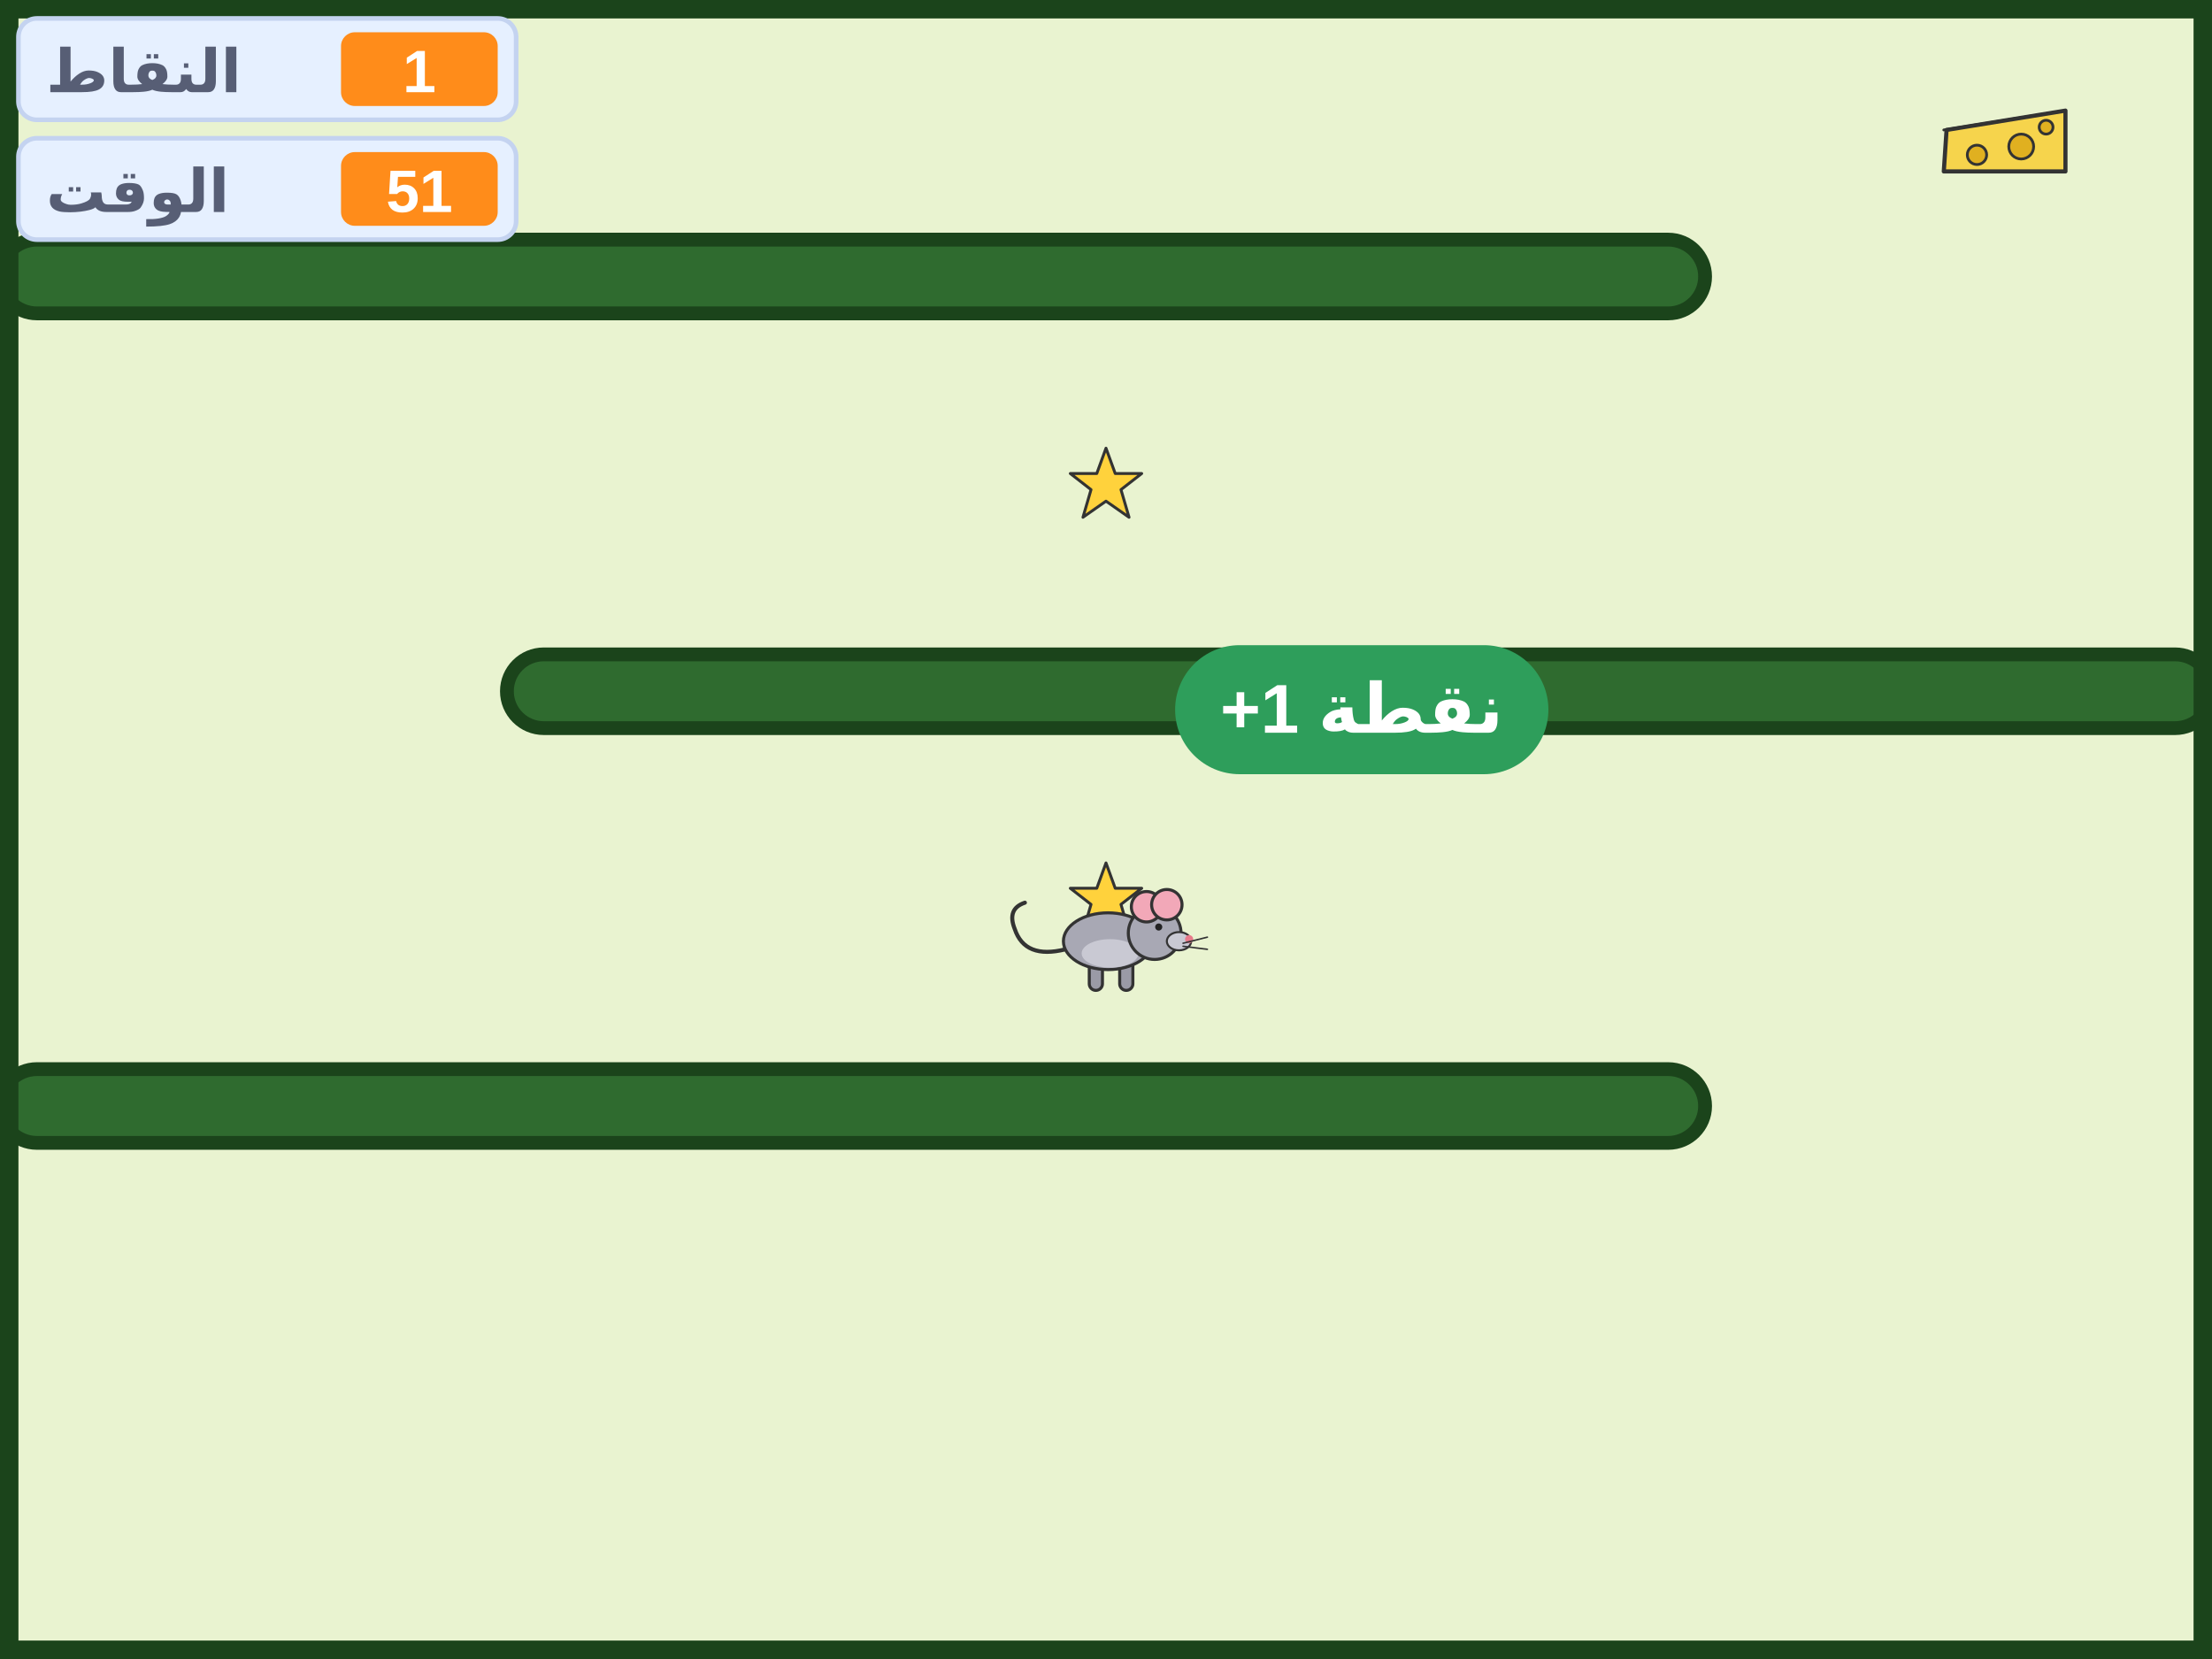
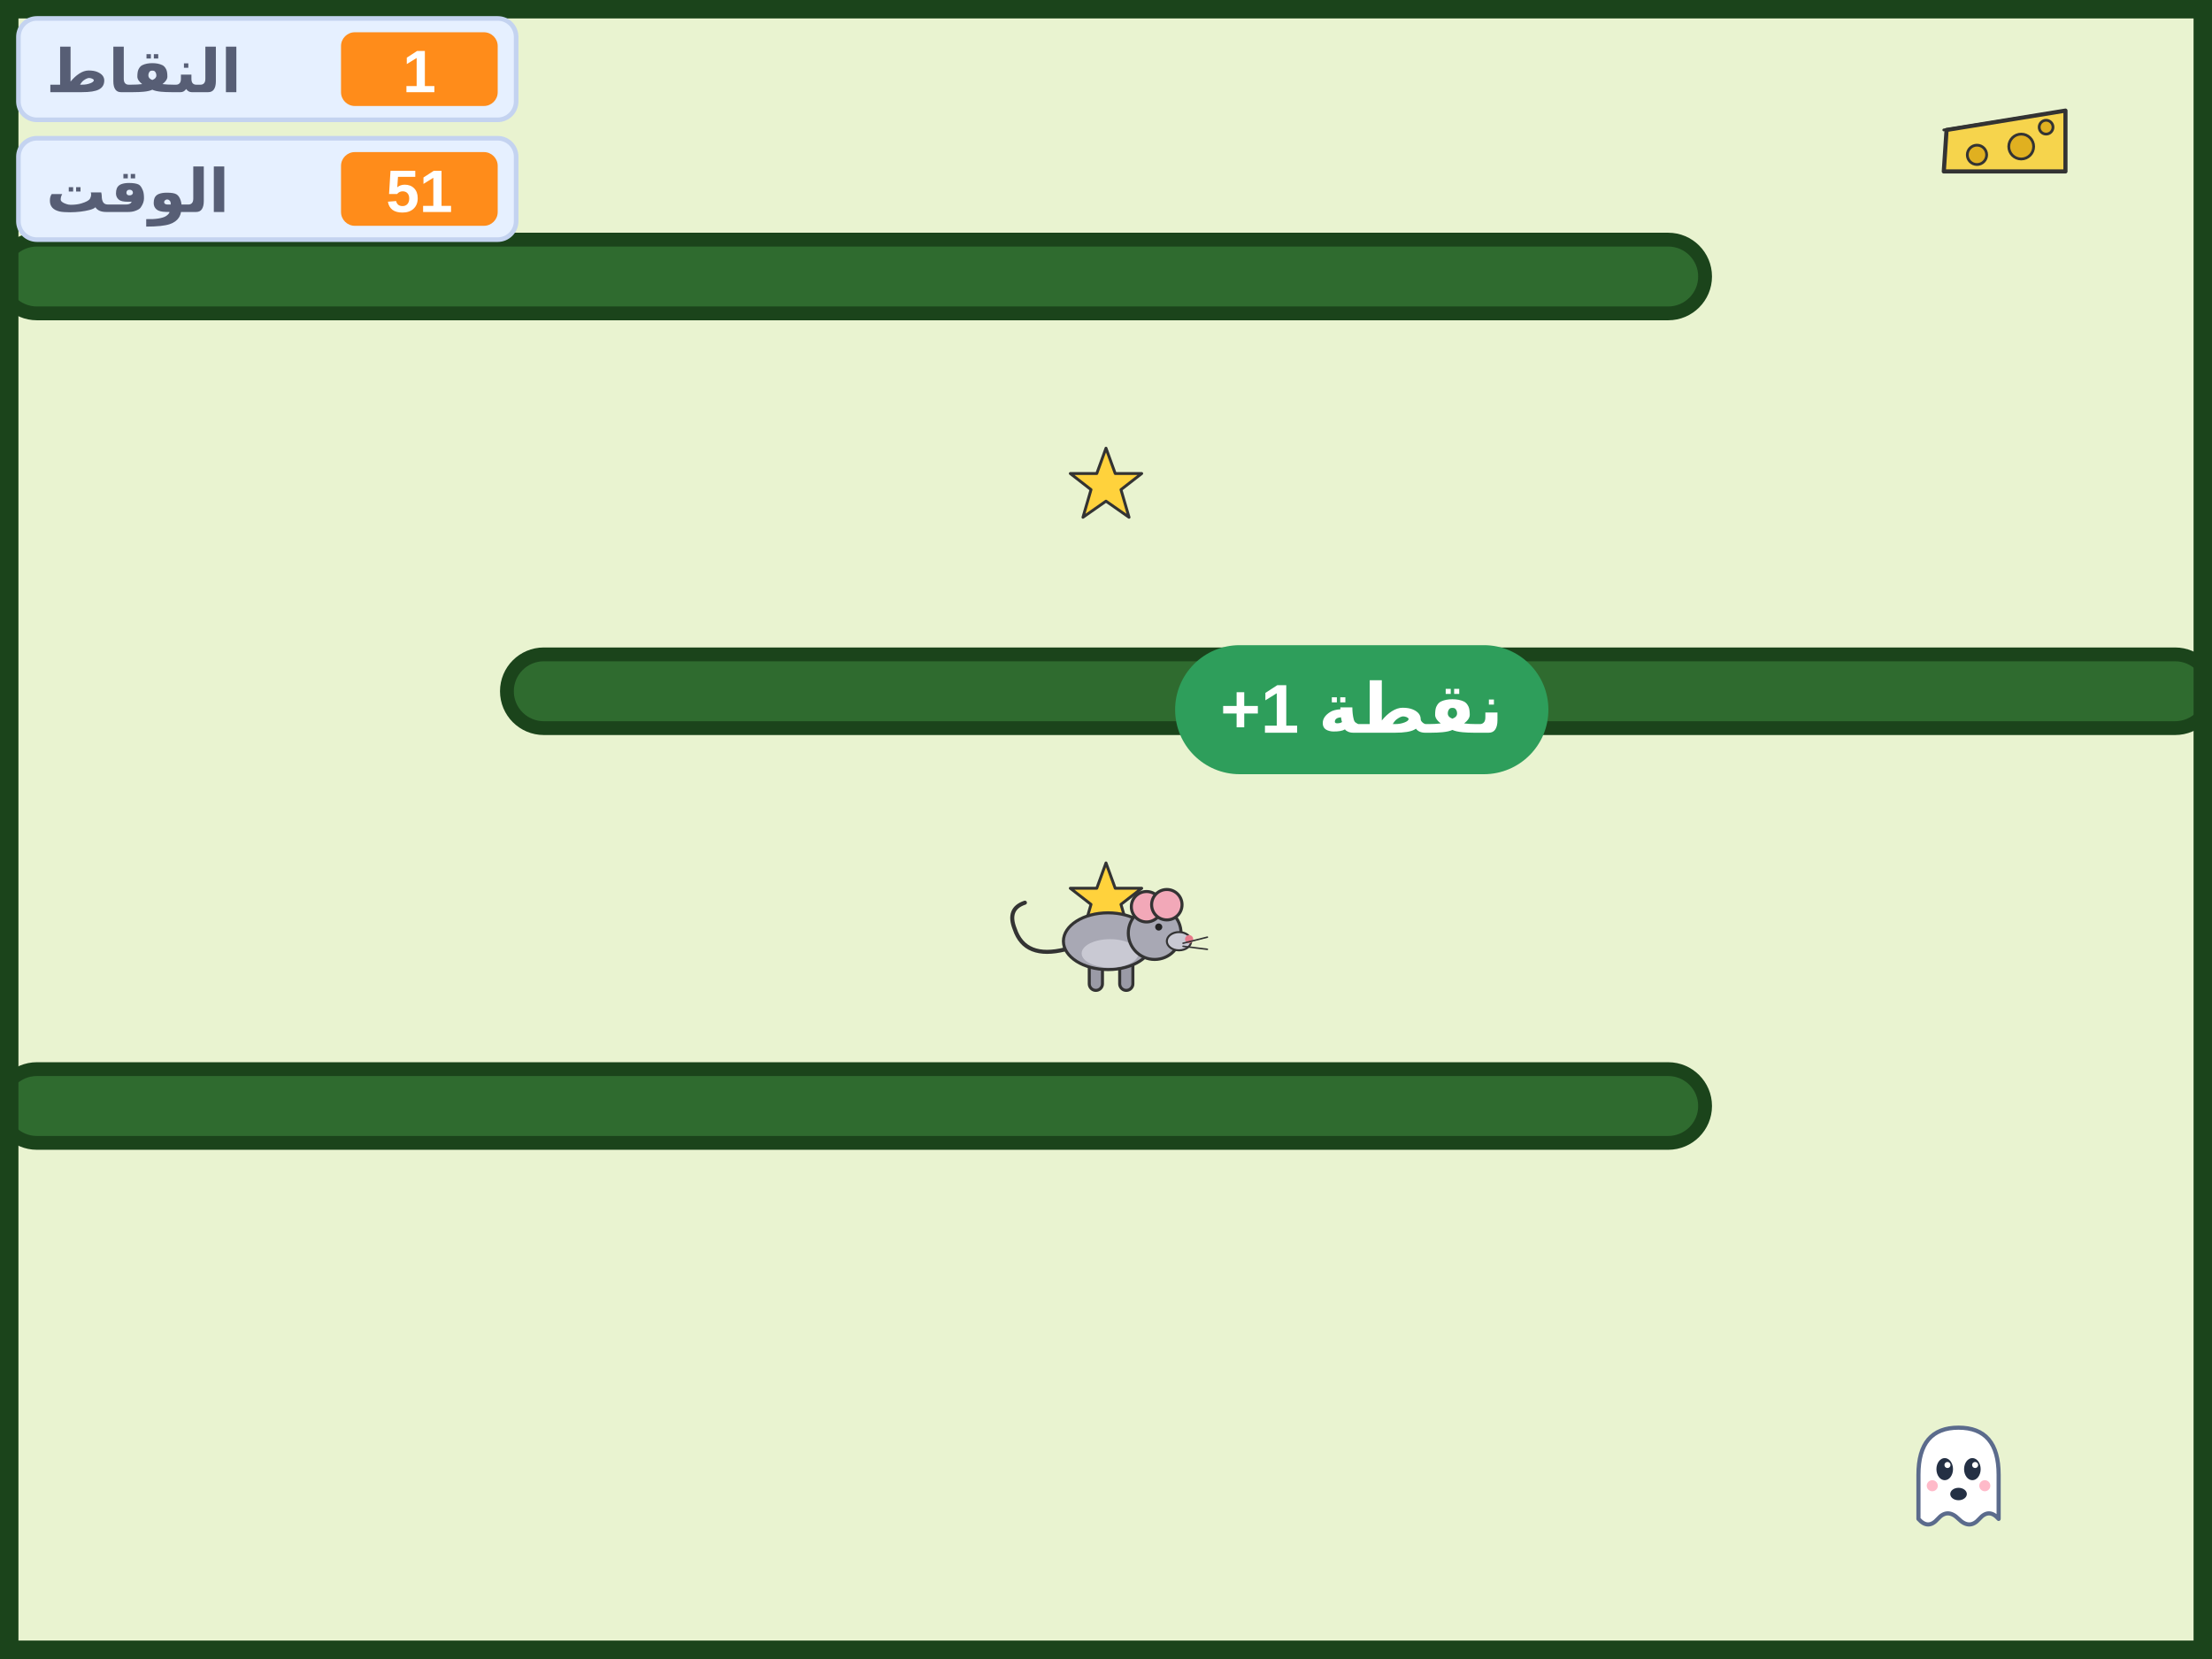
<svg xmlns="http://www.w3.org/2000/svg" width="480" height="360" viewBox="0 0 480 360">
  <defs>
    <marker id="ah" markerWidth="8" markerHeight="8" refX="6" refY="4" orient="auto">
      <path d="M0,0 L8,4 L0,8 z" fill="#e8861c" />
    </marker>
  </defs>
  <g transform="translate(240.0,180.0) scale(1.0,1.0) translate(-240,-180)">
    <svg x="0" y="0" width="480" height="360" viewBox="0 0 480 360">
      <rect width="480" height="360" fill="#e9f3d0" />
      <rect x="0" y="232" width="370" height="16" rx="8" fill="#2f6b2f" stroke="#1b441b" stroke-width="3" />
      <rect x="110" y="142" width="370" height="16" rx="8" fill="#2f6b2f" stroke="#1b441b" stroke-width="3" />
      <rect x="0" y="52" width="370" height="16" rx="8" fill="#2f6b2f" stroke="#1b441b" stroke-width="3" />
      <rect x="2" y="2" width="476" height="356" fill="none" stroke="#1b441b" stroke-width="4" />
    </svg>
  </g>
  <g transform="translate(435.0,30.0) scale(0.3,0.3) translate(-76,-66)">
    <svg x="0" y="0" width="152" height="132" viewBox="0 0 152 132">
      <g transform="translate(26 26)">
        <path d="M6 64 L8 34 L94 20 L94 64Z" fill="#f6d44c" stroke="#333333" stroke-width="3" stroke-linejoin="round" stroke-linecap="round" />
        <path d="M6 34 L94 20" fill="none" stroke="#333333" stroke-width="2" stroke-linejoin="round" stroke-linecap="round" />
        <circle cx="30" cy="52" r="7" fill="#e0b020" stroke="#333333" stroke-width="2" />
        <circle cx="62" cy="46" r="9" fill="#e0b020" stroke="#333333" stroke-width="2" />
        <circle cx="80" cy="32" r="5" fill="#e0b020" stroke="#333333" stroke-width="2" />
      </g>
    </svg>
  </g>
  <g transform="translate(240.0,195.0) scale(0.25,0.25) translate(-61,-61)">
    <svg x="0" y="0" width="122" height="122" viewBox="0 0 122 122">
      <g transform="translate(26 26)">
        <polygon points="35,4 43,26 66,26 48,40 55,64 35,50 15,64 22,40 4,26 27,26" fill="#ffd23c" stroke="#333333" stroke-width="2.5" stroke-linejoin="round" />
      </g>
    </svg>
  </g>
  <g transform="translate(240.0,105.0) scale(0.25,0.25) translate(-61,-61)">
    <svg x="0" y="0" width="122" height="122" viewBox="0 0 122 122">
      <g transform="translate(26 26)">
        <polygon points="35,4 43,26 66,26 48,40 55,64 35,50 15,64 22,40 4,26 27,26" fill="#ffd23c" stroke="#333333" stroke-width="2.5" stroke-linejoin="round" />
      </g>
    </svg>
  </g>
  <g transform="translate(240.0,195.0) scale(0.22,0.22) translate(-120,-100)">
    <svg x="0" y="0" width="240" height="200" viewBox="0 0 240 200">
      <path d="M80 150 Q40 160 30 130 Q22 110 40 104" fill="none" stroke="#333333" stroke-width="4" stroke-linejoin="round" stroke-linecap="round" />
      <line x1="110" y1="160" x2="110" y2="184" stroke="#333333" stroke-width="16" stroke-linecap="round" />
      <line x1="110" y1="160" x2="110" y2="184" stroke="#9a9aa6" stroke-width="10" stroke-linecap="round" />
      <line x1="140" y1="160" x2="140" y2="184" stroke="#333333" stroke-width="16" stroke-linecap="round" />
      <line x1="140" y1="160" x2="140" y2="184" stroke="#9a9aa6" stroke-width="10" stroke-linecap="round" />
      <ellipse cx="122" cy="142" rx="44" ry="28" fill="#a8a8b4" stroke="#333333" stroke-width="3" />
      <ellipse cx="124" cy="154" rx="28" ry="14" fill="#c9c9d3" stroke="#333333" stroke-width="0" />
      <circle cx="168" cy="134" r="26" fill="#a8a8b4" stroke="#333333" stroke-width="3" />
      <circle cx="160" cy="108" r="15" fill="#f2a8b8" stroke="#333333" stroke-width="3" />
      <circle cx="180" cy="106" r="15" fill="#f2a8b8" stroke="#333333" stroke-width="3" />
      <ellipse cx="192" cy="142" rx="12" ry="9" fill="#c9c9d3" stroke="#333333" stroke-width="2" />
      <circle cx="202" cy="140" r="4" fill="#e87a8a" stroke="#333333" stroke-width="0" />
      <circle cx="172" cy="128" r="3.5" fill="#222" stroke="#333333" stroke-width="0" />
      <line x1="196" y1="144" x2="220" y2="138" stroke="#333333" stroke-width="1.5" stroke-linecap="round" />
      <line x1="196" y1="147" x2="220" y2="150" stroke="#333333" stroke-width="1.5" stroke-linecap="round" />
    </svg>
  </g>
+   <g transform="translate(425.0,320.0) scale(0.3,0.3) translate(-35,-40)">
+     <svg x="0" y="0" width="70" height="80" viewBox="0 0 70 80">
+       <path d="M6 40 Q6 6 35 6 Q64 6 64 40 L64 72 Q57 64 50 72 Q43 80 35 72 Q27 64 20 72 Q13 80 6 72Z" fill="#ffffff" stroke="#5b6b8c" stroke-width="3" stroke-linejoin="round" />
+       <ellipse cx="25" cy="36" rx="6" ry="8" fill="#243044" />
+       <ellipse cx="45" cy="36" rx="6" ry="8" fill="#243044" />
+       <circle cx="27" cy="33" r="2.2" fill="#fff" />
+       <circle cx="47" cy="33" r="2.2" fill="#fff" />
+       <ellipse cx="35" cy="54" rx="6" ry="4.5" fill="#243044" />
+       <circle cx="16" cy="48" r="4" fill="#ff9db3" fill-opacity=".7" />
+       <circle cx="54" cy="48" r="4" fill="#ff9db3" fill-opacity=".7" />
+     </svg>
+   </g>
  <g>
    <rect x="4" y="4" width="108" height="22" rx="4" fill="#e6f0ff" stroke="#c4d3f0" />
    <text x="10" y="20" font-family="Tajawal,Arial,sans-serif" font-size="13" fill="#575e75" font-weight="bold">النقاط</text>
    <rect x="74" y="7" width="34" height="16" rx="3" fill="#ff8c1a" />
    <text x="91" y="20" text-anchor="middle" font-family="Arial" font-size="13" font-weight="bold" fill="#fff">1</text>
  </g>
  <g>
    <rect x="4" y="30" width="108" height="22" rx="4" fill="#e6f0ff" stroke="#c4d3f0" />
    <text x="10" y="46" font-family="Tajawal,Arial,sans-serif" font-size="13" fill="#575e75" font-weight="bold">الوقت</text>
    <rect x="74" y="33" width="34" height="16" rx="3" fill="#ff8c1a" />
    <text x="91" y="46" text-anchor="middle" font-family="Arial" font-size="13" font-weight="bold" fill="#fff">51</text>
  </g>
  <rect x="255" y="140" width="81" height="28" rx="14" fill="#2e9e5b" />
  <text x="295.5" y="159" text-anchor="middle" font-family="Arial" font-size="15" font-weight="bold" fill="#fff">+1 نقطة</text>
</svg>
